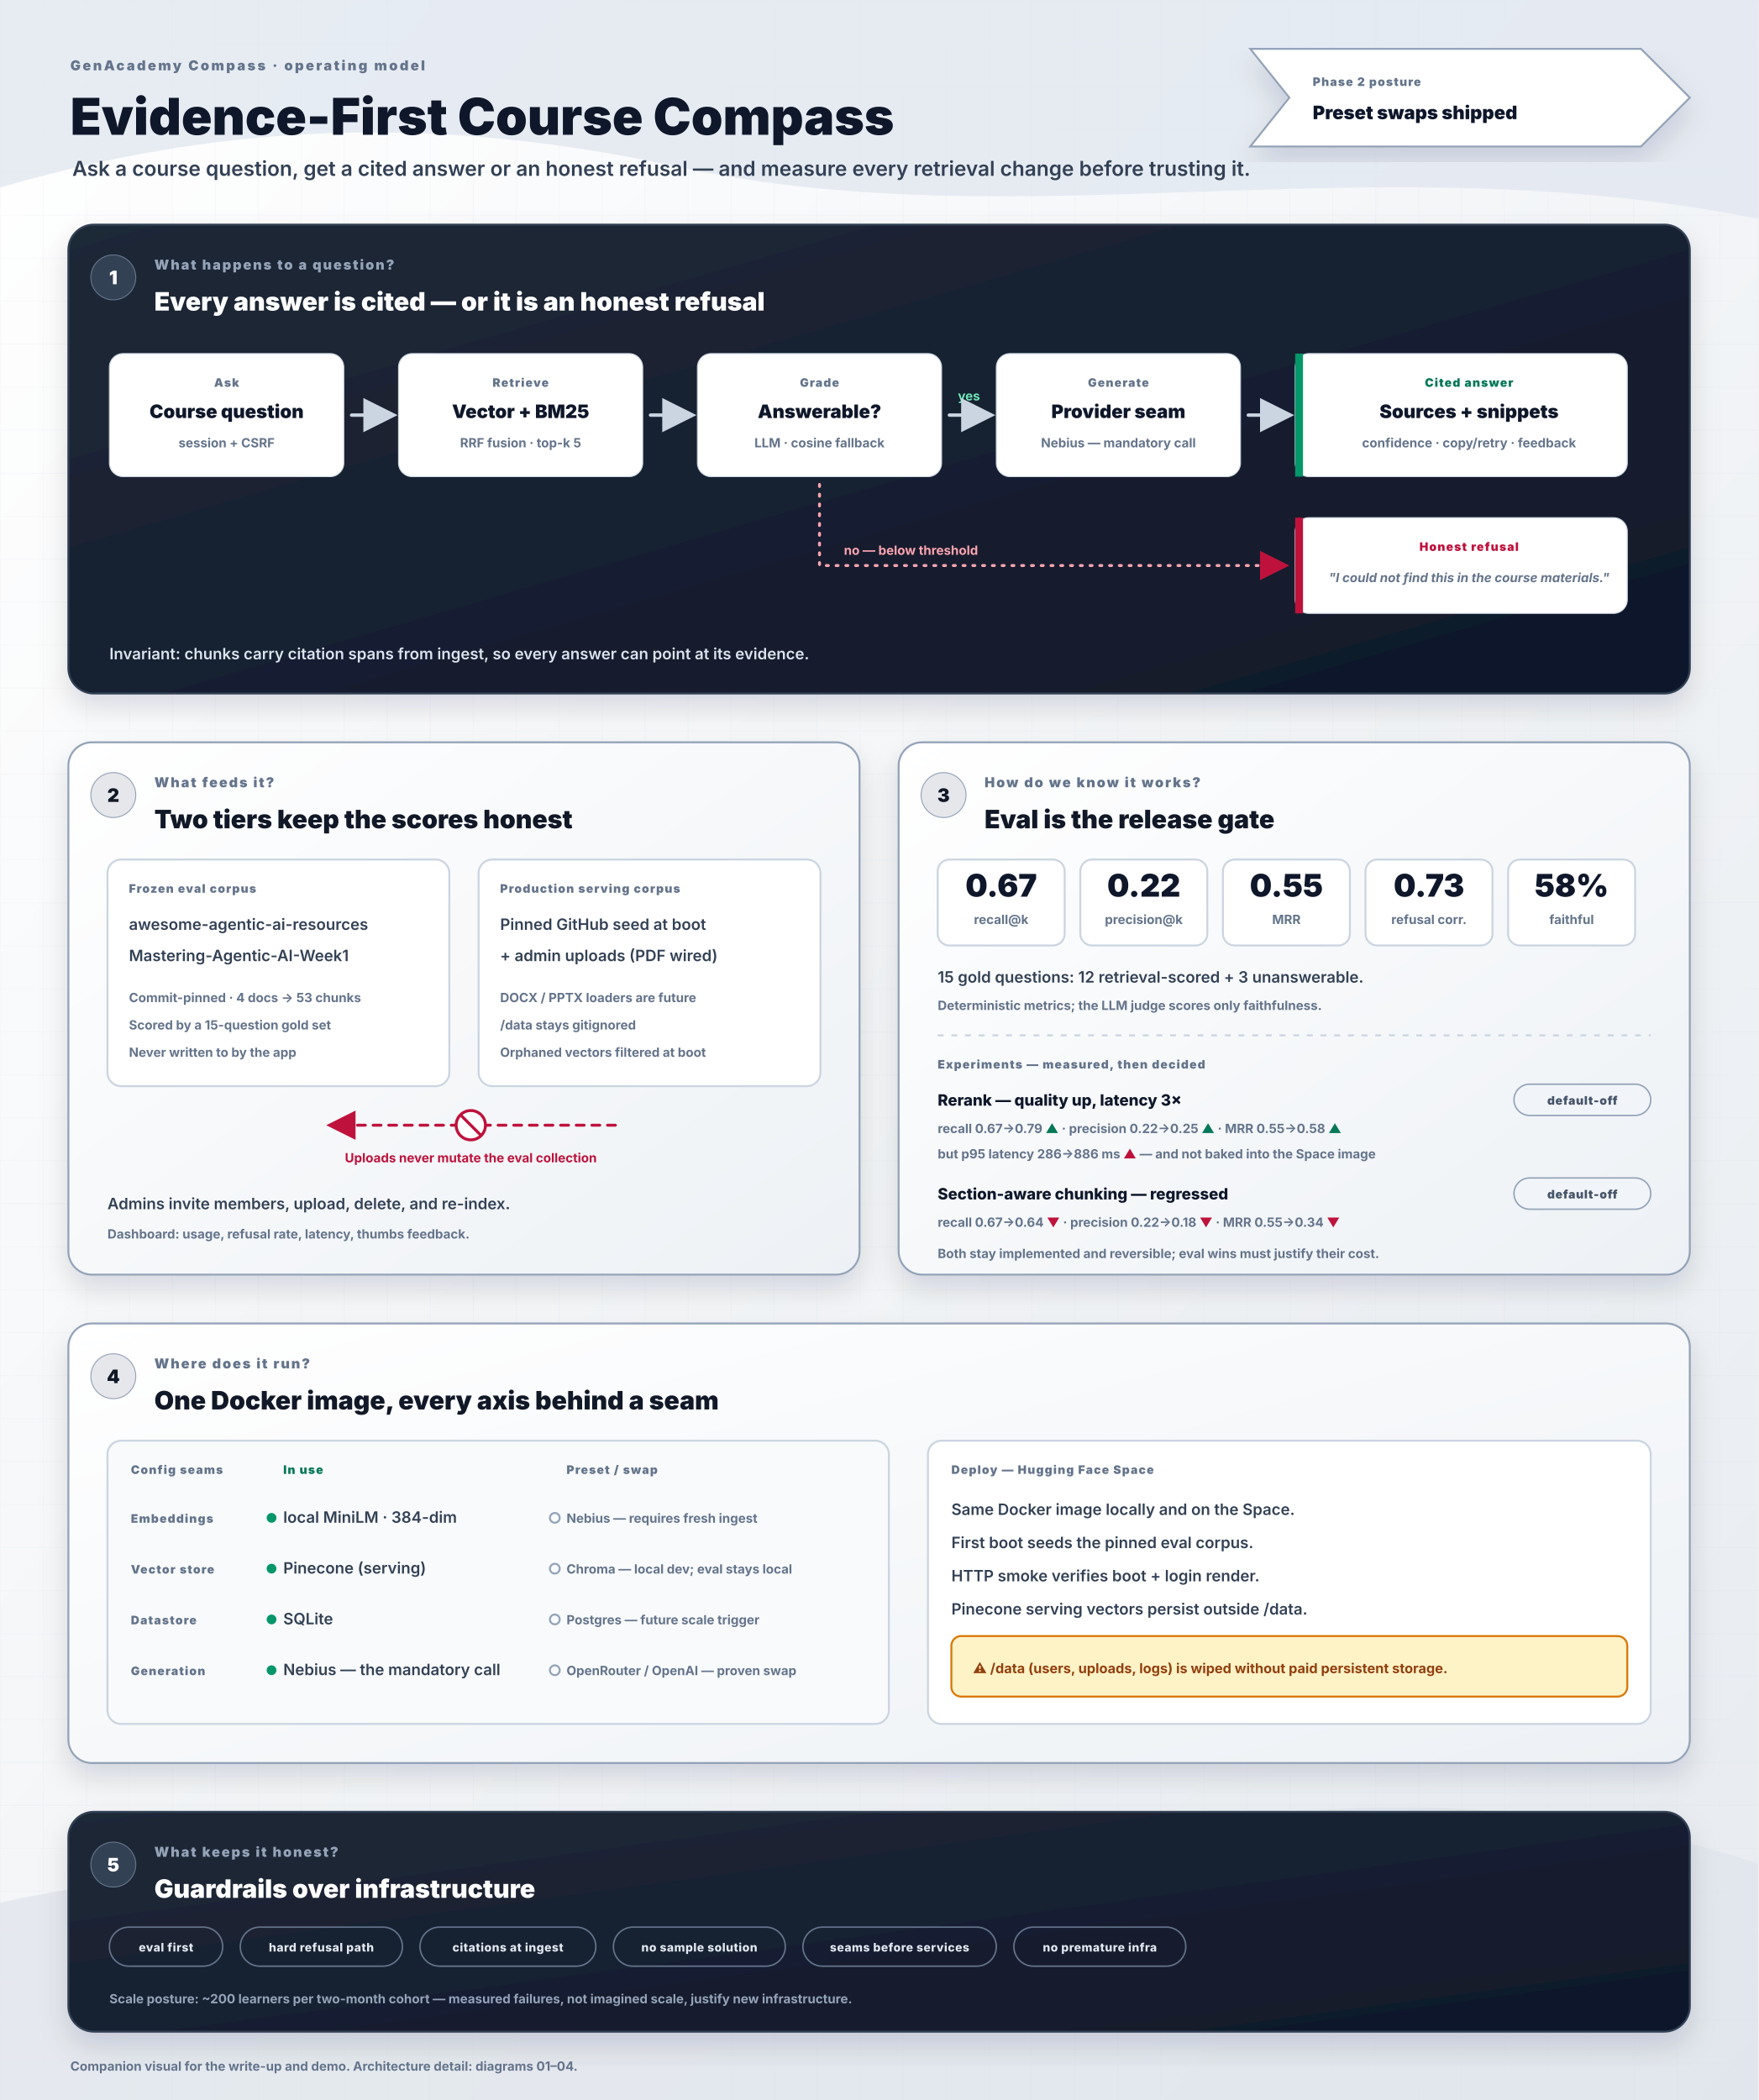
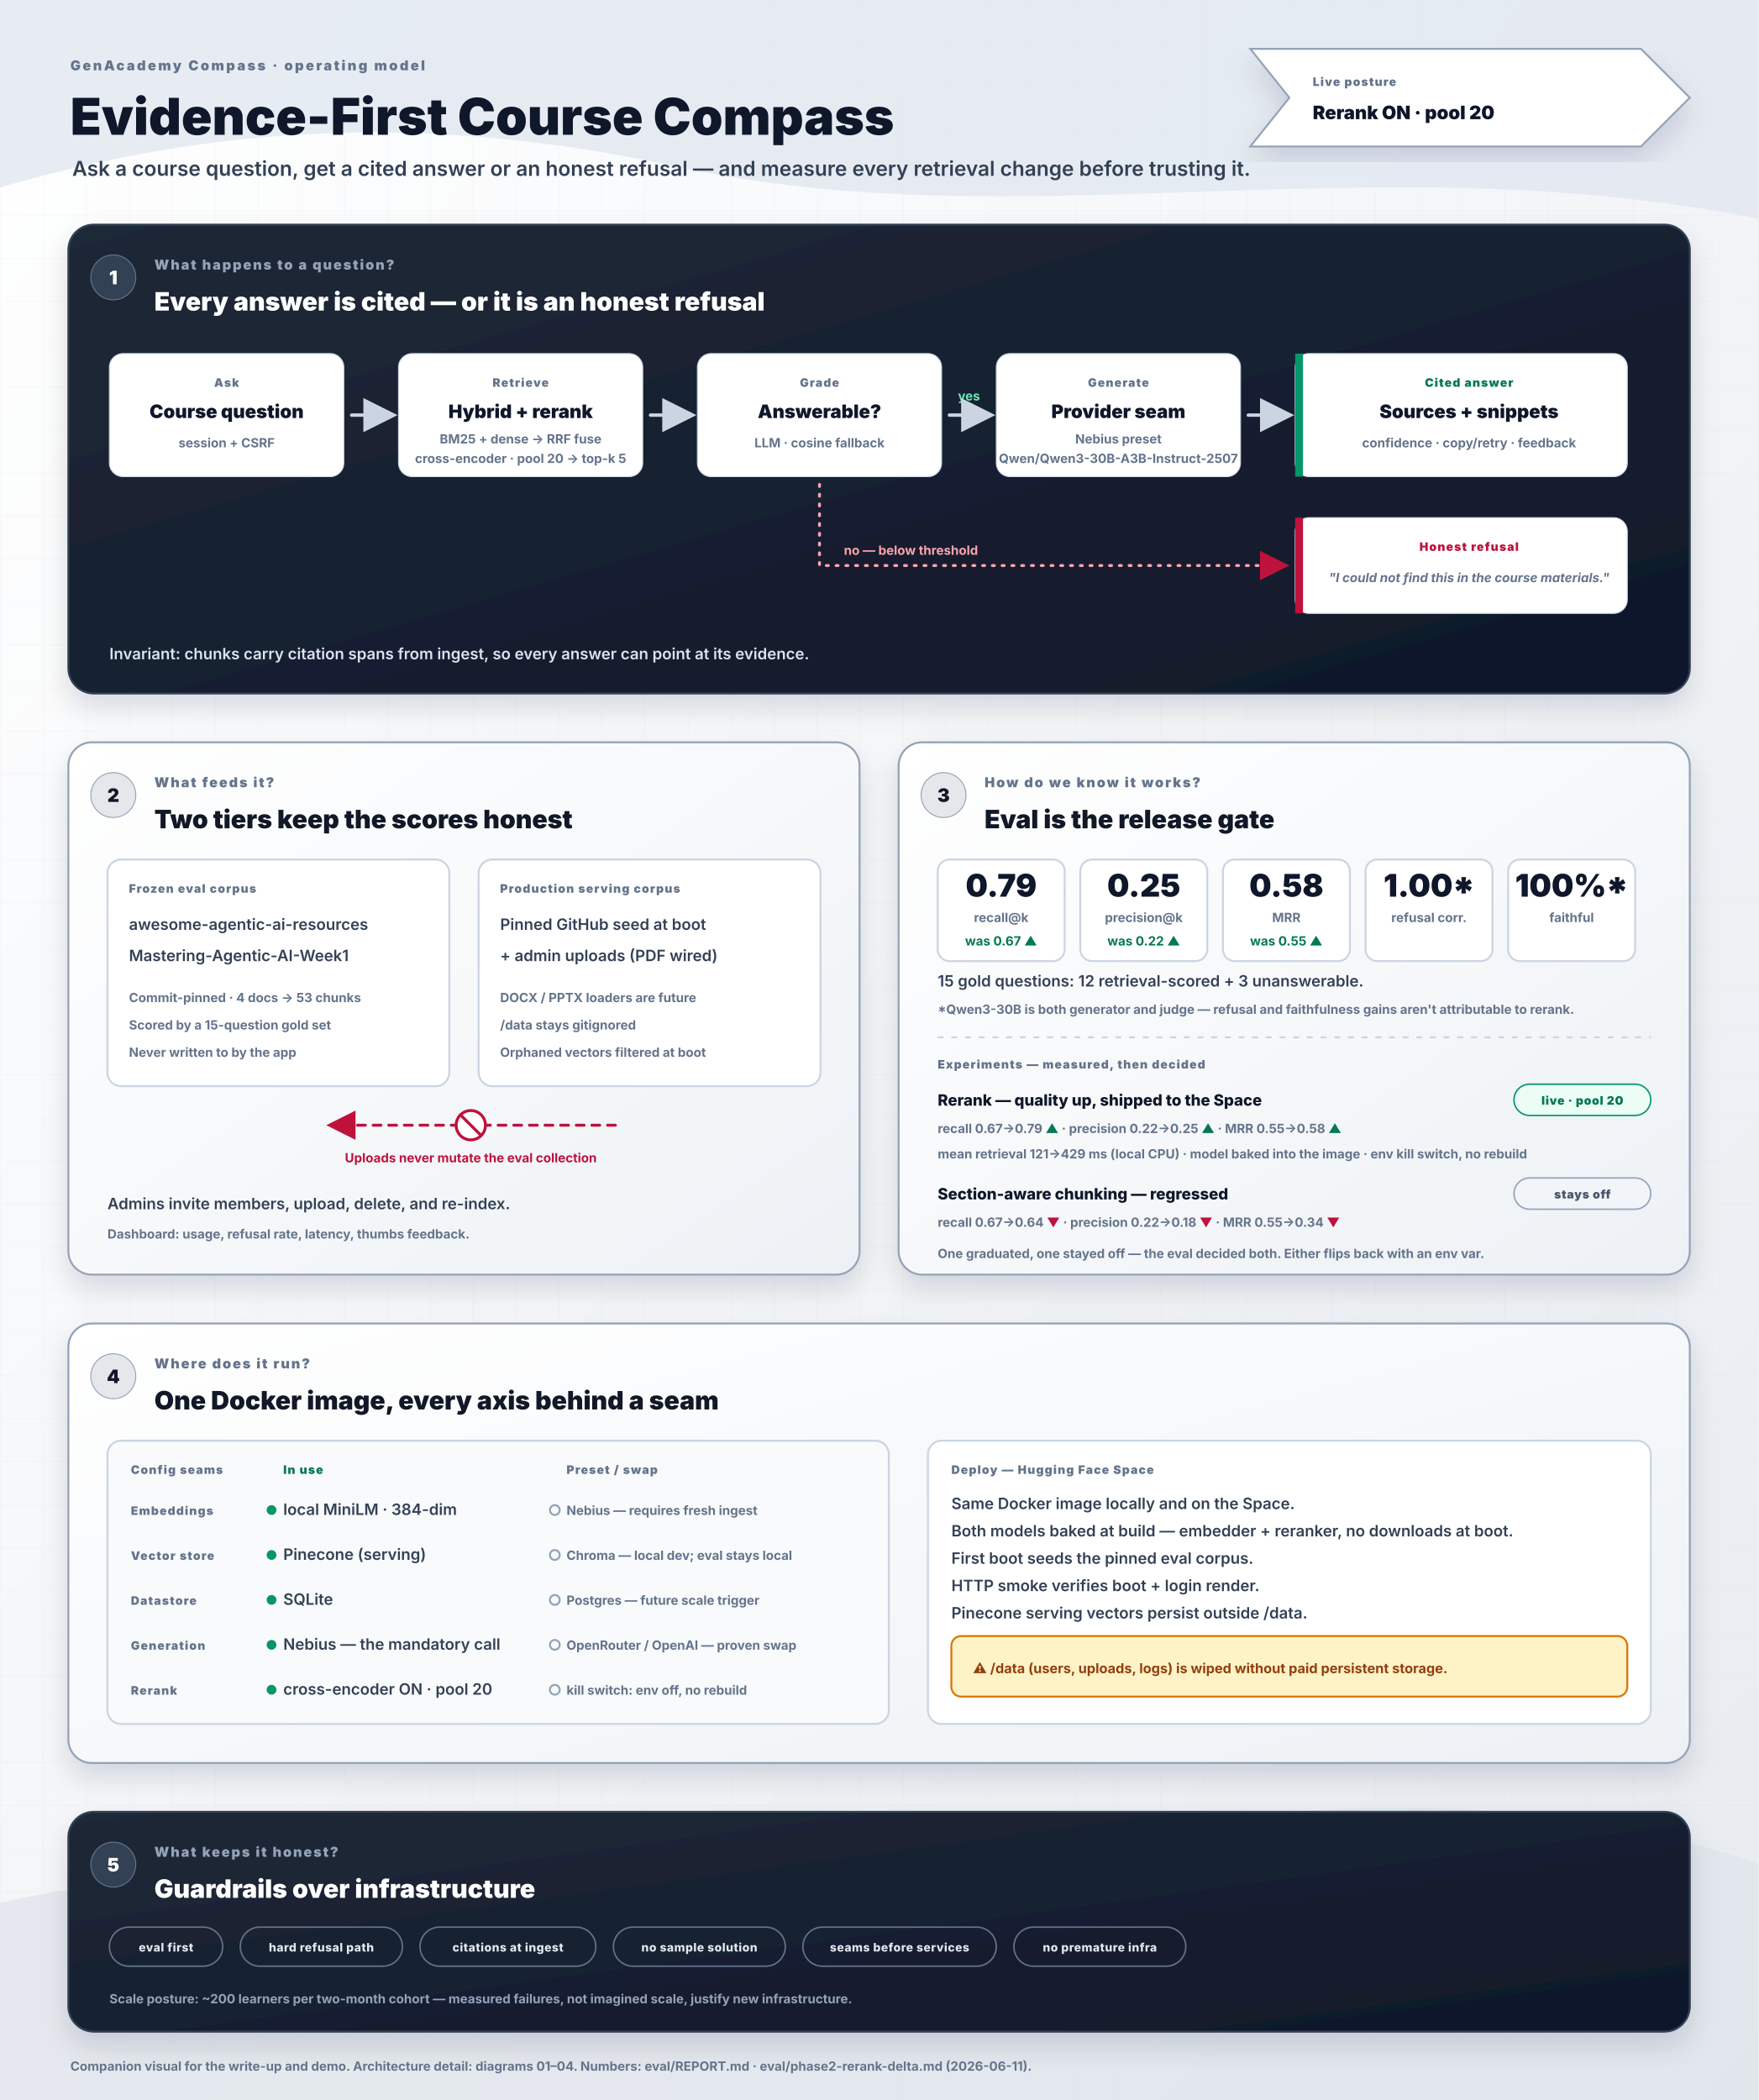
<svg xmlns="http://www.w3.org/2000/svg" width="1800" height="2150" viewBox="0 0 1800 2150" role="img" aria-labelledby="title desc">
  <defs>
    <linearGradient id="page" x1="0" y1="0" x2="1" y2="1">
      <stop offset="0" stop-color="#ffffff" />
      <stop offset="0.46" stop-color="#f4f6f8" />
      <stop offset="1" stop-color="#e7ebf0" />
    </linearGradient>
    <linearGradient id="card" x1="0" y1="0" x2="1" y2="1">
      <stop offset="0" stop-color="#ffffff" />
      <stop offset="1" stop-color="#edf1f5" />
    </linearGradient>
    <linearGradient id="cardDark" x1="0" y1="0" x2="1" y2="1">
      <stop offset="0" stop-color="#1f2937" />
      <stop offset="1" stop-color="#0f172a" />
    </linearGradient>
    <pattern id="grid" width="44" height="44" patternUnits="userSpaceOnUse">
      <path d="M 44 0 H 0 V 44" fill="none" stroke="#cbd5e1" stroke-width="1" opacity="0.23" />
    </pattern>
    <filter id="shadow" x="-10%" y="-12%" width="120%" height="128%">
      <feDropShadow dx="0" dy="14" stdDeviation="14" flood-color="#111827" flood-opacity="0.13" />
    </filter>
    <marker id="arrowLight" markerWidth="14" markerHeight="14" refX="10" refY="7" orient="auto" markerUnits="strokeWidth">
      <path d="M 2 2 L 12 7 L 2 12 Z" fill="#cbd5e1" />
    </marker>
    <marker id="arrowRose" markerWidth="14" markerHeight="14" refX="10" refY="7" orient="auto" markerUnits="strokeWidth">
      <path d="M 2 2 L 12 7 L 2 12 Z" fill="#be123c" />
    </marker>
    <style>
      .font { font-family: Inter, ui-sans-serif, system-ui, -apple-system, BlinkMacSystemFont, "Segoe UI", Arial, sans-serif; }
      .kicker { font-size: 14px; font-weight: 850; fill: #64748b; letter-spacing: 2.1px; text-transform: uppercase; }
      .title { font-size: 52px; font-weight: 920; fill: #0f172a; }
      .subtitle { font-size: 21px; font-weight: 600; fill: #334155; }
      .q { font-size: 14px; font-weight: 850; fill: #64748b; letter-spacing: 1.6px; text-transform: uppercase; }
      .qDark { font-size: 14px; font-weight: 850; fill: #94a3b8; letter-spacing: 1.6px; text-transform: uppercase; }
      .headline { font-size: 26px; font-weight: 880; fill: #111827; }
      .headlineDark { font-size: 26px; font-weight: 880; fill: #ffffff; }
      .body { font-size: 16px; font-weight: 560; fill: #334155; }
      .bodyStrong { font-size: 16px; font-weight: 800; fill: #0f172a; }
      .bodyDark { font-size: 16px; font-weight: 560; fill: #dbe4ee; }
      .small { font-size: 13px; font-weight: 700; fill: #64748b; }
      .smallDark { font-size: 13px; font-weight: 700; fill: #94a3b8; }
      .label { font-size: 12px; font-weight: 850; fill: #64748b; letter-spacing: 1px; text-transform: uppercase; }
      .num { font-size: 19px; font-weight: 900; fill: #111827; }
      .numDark { font-size: 19px; font-weight: 900; fill: #ffffff; }
      .metric { font-size: 32px; font-weight: 930; fill: #0f172a; }
      .metricSmall { font-size: 19px; font-weight: 880; fill: #0f172a; }
      .chipDark { font-size: 12px; font-weight: 800; fill: #e2e8f0; letter-spacing: 0.4px; }
      .pill { font-size: 12px; font-weight: 850; fill: #475569; letter-spacing: 0.6px; text-transform: uppercase; }
      .card { fill: url(#card); stroke: #94a3b8; stroke-width: 2; filter: url(#shadow); }
      .plain { fill: #ffffff; stroke: #cbd5e1; stroke-width: 2; }
      .lane { fill: #f8fafc; stroke: #cbd5e1; stroke-width: 2; }
      .dark { fill: url(#cardDark); stroke: #334155; stroke-width: 2; filter: url(#shadow); }
      .line { fill: none; stroke: #cbd5e1; stroke-width: 3.5; stroke-linecap: round; stroke-linejoin: round; marker-end: url(#arrowLight); }
      .branch { fill: none; stroke: #fda4af; stroke-width: 3; stroke-dasharray: 2 8; stroke-linecap: round; marker-end: url(#arrowRose); }
      .blocked { fill: none; stroke: #be123c; stroke-width: 3; stroke-dasharray: 8 8; stroke-linecap: round; marker-end: url(#arrowRose); }
      .up { fill: #047857; }
      .down { fill: #be123c; }
    </style>
  </defs>
  <rect width="1800" height="2150" fill="url(#page)" />
  <rect width="1800" height="2150" fill="url(#grid)" opacity="0.8" />
  <path d="M 0 0 H 1800 V 224 C 1400 144 1048 248 690 170 C 430 114 214 130 0 192 Z" fill="#e2e8f0" opacity="0.82" />
  <path d="M 0 1948 C 356 1868 700 1978 1010 1906 C 1294 1840 1548 1824 1800 1908 V 2150 H 0 Z" fill="#dfe5ec" opacity="0.72" />
  <g class="font">
    <text x="72" y="72" class="kicker">GenAcademy Compass · operating model</text>
    <text x="72" y="138" class="title">Evidence-First Course Compass</text>
    <text x="74" y="180" class="subtitle">Ask a course question, get a cited answer or an honest refusal — and measure every retrieval change before trusting it.</text>
  </g>
  <g class="font" transform="translate(1280 50)" filter="url(#shadow)">
    <path d="M 0 0 H 400 L 450 50 L 400 100 H 0 L 40 50 Z" fill="#ffffff" stroke="#94a3b8" stroke-width="2" />
-     <text x="64" y="38" class="label">Phase 2 posture</text>
-     <text x="64" y="72" class="metricSmall">Preset swaps shipped</text>
+     <text x="64" y="38" class="label">Live posture</text>
+     <text x="64" y="72" class="metricSmall">Rerank ON · pool 20</text>
  </g>
  <g class="font" transform="translate(70 230)">
    <rect class="dark" width="1660" height="480" rx="26" />
    <circle cx="46" cy="54" r="23" fill="#334155" stroke="#64748b" />
    <text x="46" y="61" text-anchor="middle" class="numDark">1</text>
    <text x="88" y="46" class="qDark">What happens to a question?</text>
    <text x="88" y="88" class="headlineDark">Every answer is cited — or it is an honest refusal</text>
    <g transform="translate(42 132)">
      <rect x="0" y="0" width="240" height="126" rx="14" fill="#ffffff" stroke="#cbd5e1" />
      <text x="120" y="34" text-anchor="middle" class="label">Ask</text>
      <text x="120" y="66" text-anchor="middle" class="metricSmall">Course question</text>
      <text x="120" y="96" text-anchor="middle" class="small">session + CSRF</text>
      <path class="line" d="M 248 63 H 288" />
      <rect x="296" y="0" width="250" height="126" rx="14" fill="#ffffff" stroke="#cbd5e1" />
      <text x="421" y="34" text-anchor="middle" class="label">Retrieve</text>
-       <text x="421" y="66" text-anchor="middle" class="metricSmall">Vector + BM25</text>
-       <text x="421" y="96" text-anchor="middle" class="small">RRF fusion · top-k 5</text>
+       <text x="421" y="66" text-anchor="middle" class="metricSmall">Hybrid + rerank</text>
+       <text x="421" y="92" text-anchor="middle" class="small">BM25 + dense → RRF fuse</text>
+       <text x="421" y="112" text-anchor="middle" class="small">cross-encoder · pool 20 → top-k 5</text>
      <path class="line" d="M 554 63 H 594" />
      <rect x="602" y="0" width="250" height="126" rx="14" fill="#ffffff" stroke="#cbd5e1" />
      <text x="727" y="34" text-anchor="middle" class="label">Grade</text>
      <text x="727" y="66" text-anchor="middle" class="metricSmall">Answerable?</text>
      <text x="727" y="96" text-anchor="middle" class="small">LLM · cosine fallback</text>
      <text x="880" y="48" text-anchor="middle" class="smallDark" style="fill:#6ee7b7">yes</text>
      <path class="line" d="M 860 63 H 900" />
      <rect x="908" y="0" width="250" height="126" rx="14" fill="#ffffff" stroke="#cbd5e1" />
      <text x="1033" y="34" text-anchor="middle" class="label">Generate</text>
      <text x="1033" y="66" text-anchor="middle" class="metricSmall">Provider seam</text>
-       <text x="1033" y="96" text-anchor="middle" class="small">Nebius — mandatory call</text>
+       <text x="1033" y="92" text-anchor="middle" class="small">Nebius preset</text>
+       <text x="1033" y="112" text-anchor="middle" class="small">Qwen/Qwen3-30B-A3B-Instruct-2507</text>
      <path class="line" d="M 1166 63 H 1206" />
      <rect x="1214" y="0" width="340" height="126" rx="14" fill="#ffffff" stroke="#cbd5e1" />
      <rect x="1214" y="0" width="8" height="126" fill="#059669" />
      <text x="1392" y="34" text-anchor="middle" class="label" style="fill:#047857">Cited answer</text>
      <text x="1392" y="66" text-anchor="middle" class="metricSmall">Sources + snippets</text>
      <text x="1392" y="96" text-anchor="middle" class="small">confidence · copy/retry · feedback</text>
      <path class="branch" d="M 727 134 V 217 H 1202" />
      <text x="752" y="206" class="smallDark" style="fill:#fda4af">no — below threshold</text>
      <rect x="1214" y="168" width="340" height="98" rx="14" fill="#ffffff" stroke="#cbd5e1" />
      <rect x="1214" y="168" width="8" height="98" fill="#be123c" />
      <text x="1392" y="202" text-anchor="middle" class="label" style="fill:#be123c">Honest refusal</text>
      <text x="1392" y="234" text-anchor="middle" class="small" font-style="italic">"I could not find this in the course materials."</text>
    </g>
    <text x="42" y="445" class="bodyDark">Invariant: chunks carry citation spans from ingest, so every answer can point at its evidence.</text>
  </g>
  <g class="font" transform="translate(70 760)">
    <rect class="card" width="810" height="545" rx="24" />
    <circle cx="46" cy="54" r="23" fill="#e5e7eb" stroke="#94a3b8" />
    <text x="46" y="61" text-anchor="middle" class="num">2</text>
    <text x="88" y="46" class="q">What feeds it?</text>
    <text x="88" y="88" class="headline">Two tiers keep the scores honest</text>
    <rect x="40" y="120" width="350" height="232" rx="14" class="plain" />
    <text x="62" y="154" class="label">Frozen eval corpus</text>
    <text x="62" y="192" class="body">awesome-agentic-ai-resources</text>
    <text x="62" y="224" class="body">Mastering-Agentic-AI-Week1</text>
    <text x="62" y="266" class="small">Commit-pinned · 4 docs → 53 chunks</text>
    <text x="62" y="294" class="small">Scored by a 15-question gold set</text>
    <text x="62" y="322" class="small">Never written to by the app</text>
    <rect x="420" y="120" width="350" height="232" rx="14" class="plain" />
    <text x="442" y="154" class="label">Production serving corpus</text>
    <text x="442" y="192" class="body">Pinned GitHub seed at boot</text>
    <text x="442" y="224" class="body">+ admin uploads (PDF wired)</text>
    <text x="442" y="266" class="small">DOCX / PPTX loaders are future</text>
    <text x="442" y="294" class="small">/data stays gitignored</text>
    <text x="442" y="322" class="small">Orphaned vectors filtered at boot</text>
    <path class="blocked" d="M 560 392 H 270" />
    <circle cx="412" cy="392" r="15" fill="#ffffff" stroke="#be123c" stroke-width="3" />
    <path d="M 402 382 L 422 402" stroke="#be123c" stroke-width="3" />
    <text x="412" y="430" text-anchor="middle" class="small" style="fill:#be123c">Uploads never mutate the eval collection</text>
    <text x="40" y="478" class="body">Admins invite members, upload, delete, and re-index.</text>
    <text x="40" y="508" class="small">Dashboard: usage, refusal rate, latency, thumbs feedback.</text>
  </g>
  <g class="font" transform="translate(920 760)">
    <rect class="card" width="810" height="545" rx="24" />
    <circle cx="46" cy="54" r="23" fill="#e5e7eb" stroke="#94a3b8" />
    <text x="46" y="61" text-anchor="middle" class="num">3</text>
    <text x="88" y="46" class="q">How do we know it works?</text>
    <text x="88" y="88" class="headline">Eval is the release gate</text>
    <g transform="translate(40 120)">
-       <rect class="plain" width="130" height="88" rx="12" />
-       <text x="65" y="38" text-anchor="middle" class="metric">0.67</text>
-       <text x="65" y="66" text-anchor="middle" class="small">recall@k</text>
-       <rect class="plain" x="146" width="130" height="88" rx="12" />
-       <text x="211" y="38" text-anchor="middle" class="metric">0.22</text>
-       <text x="211" y="66" text-anchor="middle" class="small">precision@k</text>
-       <rect class="plain" x="292" width="130" height="88" rx="12" />
-       <text x="357" y="38" text-anchor="middle" class="metric">0.55</text>
-       <text x="357" y="66" text-anchor="middle" class="small">MRR</text>
-       <rect class="plain" x="438" width="130" height="88" rx="12" />
-       <text x="503" y="38" text-anchor="middle" class="metric">0.73</text>
-       <text x="503" y="66" text-anchor="middle" class="small">refusal corr.</text>
-       <rect class="plain" x="584" width="130" height="88" rx="12" />
-       <text x="649" y="38" text-anchor="middle" class="metric">58%</text>
-       <text x="649" y="66" text-anchor="middle" class="small">faithful</text>
+       <rect class="plain" width="130" height="104" rx="12" />
+       <text x="65" y="38" text-anchor="middle" class="metric">0.79</text>
+       <text x="65" y="64" text-anchor="middle" class="small">recall@k</text>
+       <text x="65" y="88" text-anchor="middle" class="small" style="fill:#047857">was 0.67 ▲</text>
+       <rect class="plain" x="146" width="130" height="104" rx="12" />
+       <text x="211" y="38" text-anchor="middle" class="metric">0.25</text>
+       <text x="211" y="64" text-anchor="middle" class="small">precision@k</text>
+       <text x="211" y="88" text-anchor="middle" class="small" style="fill:#047857">was 0.22 ▲</text>
+       <rect class="plain" x="292" width="130" height="104" rx="12" />
+       <text x="357" y="38" text-anchor="middle" class="metric">0.58</text>
+       <text x="357" y="64" text-anchor="middle" class="small">MRR</text>
+       <text x="357" y="88" text-anchor="middle" class="small" style="fill:#047857">was 0.55 ▲</text>
+       <rect class="plain" x="438" width="130" height="104" rx="12" />
+       <text x="503" y="38" text-anchor="middle" class="metric">1.00*</text>
+       <text x="503" y="64" text-anchor="middle" class="small">refusal corr.</text>
+       <rect class="plain" x="584" width="130" height="104" rx="12" />
+       <text x="649" y="38" text-anchor="middle" class="metric">100%*</text>
+       <text x="649" y="64" text-anchor="middle" class="small">faithful</text>
    </g>
-     <text x="40" y="246" class="body">15 gold questions: 12 retrieval-scored + 3 unanswerable.</text>
-     <text x="40" y="274" class="small">Deterministic metrics; the LLM judge scores only faithfulness.</text>
-     <path d="M 40 300 H 770" stroke="#cbd5e1" stroke-width="2" stroke-dasharray="6 8" />
+     <text x="40" y="250" class="body">15 gold questions: 12 retrieval-scored + 3 unanswerable.</text>
+     <text x="40" y="278" class="small">*Qwen3-30B is both generator and judge — refusal and faithfulness gains aren't attributable to rerank.</text>
+     <path d="M 40 302 H 770" stroke="#cbd5e1" stroke-width="2" stroke-dasharray="6 8" />
    <text x="40" y="334" class="label">Experiments — measured, then decided</text>
-     <text x="40" y="372" class="bodyStrong">Rerank — quality up, latency 3×</text>
-     <rect x="630" y="350" width="140" height="32" rx="16" fill="#f1f5f9" stroke="#94a3b8" stroke-width="1.5" />
-     <text x="700" y="371" text-anchor="middle" class="pill">default-off</text>
+     <text x="40" y="372" class="bodyStrong">Rerank — quality up, shipped to the Space</text>
+     <rect x="630" y="350" width="140" height="32" rx="16" fill="#ecfdf5" stroke="#059669" stroke-width="1.5" />
+     <text x="700" y="371" text-anchor="middle" class="pill" style="fill:#047857">live · pool 20</text>
    <text x="40" y="400" class="small">recall 0.67→0.79 <tspan class="up">▲</tspan> · precision 0.22→0.25 <tspan class="up">▲</tspan> · MRR 0.55→0.58 <tspan class="up">▲</tspan>
    </text>
-     <text x="40" y="426" class="small">but p95 latency 286→886 ms <tspan class="down">▲</tspan> — and not baked into the Space image</text>
+     <text x="40" y="426" class="small">mean retrieval 121→429 ms (local CPU) · model baked into the image · env kill switch, no rebuild</text>
    <text x="40" y="468" class="bodyStrong">Section-aware chunking — regressed</text>
    <rect x="630" y="446" width="140" height="32" rx="16" fill="#f1f5f9" stroke="#94a3b8" stroke-width="1.5" />
-     <text x="700" y="467" text-anchor="middle" class="pill">default-off</text>
+     <text x="700" y="467" text-anchor="middle" class="pill">stays off</text>
    <text x="40" y="496" class="small">recall 0.67→0.64 <tspan class="down">▼</tspan> · precision 0.22→0.18 <tspan class="down">▼</tspan> · MRR 0.55→0.34 <tspan class="down">▼</tspan>
    </text>
-     <text x="40" y="528" class="small">Both stay implemented and reversible; eval wins must justify their cost.</text>
+     <text x="40" y="528" class="small">One graduated, one stayed off — the eval decided both. Either flips back with an env var.</text>
  </g>
  <g class="font" transform="translate(70 1355)">
    <rect class="card" width="1660" height="450" rx="24" />
    <circle cx="46" cy="54" r="23" fill="#e5e7eb" stroke="#94a3b8" />
    <text x="46" y="61" text-anchor="middle" class="num">4</text>
    <text x="88" y="46" class="q">Where does it run?</text>
    <text x="88" y="88" class="headline">One Docker image, every axis behind a seam</text>
    <rect x="40" y="120" width="800" height="290" rx="14" class="lane" />
    <text x="64" y="154" class="label">Config seams</text>
    <text x="220" y="154" class="label" style="fill:#047857">In use</text>
    <text x="510" y="154" class="label">Preset / swap</text>
-     <text x="64" y="204" class="label">Embeddings</text>
-     <circle cx="208" cy="199" r="5" fill="#059669" />
-     <text x="220" y="204" class="body">local MiniLM · 384-dim</text>
-     <circle cx="498" cy="199" r="5" fill="none" stroke="#94a3b8" stroke-width="2" />
-     <text x="510" y="204" class="small">Nebius — requires fresh ingest</text>
-     <text x="64" y="256" class="label">Vector store</text>
-     <circle cx="208" cy="251" r="5" fill="#059669" />
-     <text x="220" y="256" class="body">Pinecone (serving)</text>
-     <circle cx="498" cy="251" r="5" fill="none" stroke="#94a3b8" stroke-width="2" />
-     <text x="510" y="256" class="small">Chroma — local dev; eval stays local</text>
-     <text x="64" y="308" class="label">Datastore</text>
-     <circle cx="208" cy="303" r="5" fill="#059669" />
-     <text x="220" y="308" class="body">SQLite</text>
-     <circle cx="498" cy="303" r="5" fill="none" stroke="#94a3b8" stroke-width="2" />
-     <text x="510" y="308" class="small">Postgres — future scale trigger</text>
-     <text x="64" y="360" class="label">Generation</text>
-     <circle cx="208" cy="355" r="5" fill="#059669" />
-     <text x="220" y="360" class="body">Nebius — the mandatory call</text>
-     <circle cx="498" cy="355" r="5" fill="none" stroke="#94a3b8" stroke-width="2" />
-     <text x="510" y="360" class="small">OpenRouter / OpenAI — proven swap</text>
+     <text x="64" y="196" class="label">Embeddings</text>
+     <circle cx="208" cy="191" r="5" fill="#059669" />
+     <text x="220" y="196" class="body">local MiniLM · 384-dim</text>
+     <circle cx="498" cy="191" r="5" fill="none" stroke="#94a3b8" stroke-width="2" />
+     <text x="510" y="196" class="small">Nebius — requires fresh ingest</text>
+     <text x="64" y="242" class="label">Vector store</text>
+     <circle cx="208" cy="237" r="5" fill="#059669" />
+     <text x="220" y="242" class="body">Pinecone (serving)</text>
+     <circle cx="498" cy="237" r="5" fill="none" stroke="#94a3b8" stroke-width="2" />
+     <text x="510" y="242" class="small">Chroma — local dev; eval stays local</text>
+     <text x="64" y="288" class="label">Datastore</text>
+     <circle cx="208" cy="283" r="5" fill="#059669" />
+     <text x="220" y="288" class="body">SQLite</text>
+     <circle cx="498" cy="283" r="5" fill="none" stroke="#94a3b8" stroke-width="2" />
+     <text x="510" y="288" class="small">Postgres — future scale trigger</text>
+     <text x="64" y="334" class="label">Generation</text>
+     <circle cx="208" cy="329" r="5" fill="#059669" />
+     <text x="220" y="334" class="body">Nebius — the mandatory call</text>
+     <circle cx="498" cy="329" r="5" fill="none" stroke="#94a3b8" stroke-width="2" />
+     <text x="510" y="334" class="small">OpenRouter / OpenAI — proven swap</text>
+     <text x="64" y="380" class="label">Rerank</text>
+     <circle cx="208" cy="375" r="5" fill="#059669" />
+     <text x="220" y="380" class="body">cross-encoder ON · pool 20</text>
+     <circle cx="498" cy="375" r="5" fill="none" stroke="#94a3b8" stroke-width="2" />
+     <text x="510" y="380" class="small">kill switch: env off, no rebuild</text>
    <rect x="880" y="120" width="740" height="290" rx="14" class="plain" />
    <text x="904" y="154" class="label">Deploy — Hugging Face Space</text>
-     <text x="904" y="196" class="body">Same Docker image locally and on the Space.</text>
-     <text x="904" y="230" class="body">First boot seeds the pinned eval corpus.</text>
-     <text x="904" y="264" class="body">HTTP smoke verifies boot + login render.</text>
-     <text x="904" y="298" class="body">Pinecone serving vectors persist outside /data.</text>
+     <text x="904" y="190" class="body">Same Docker image locally and on the Space.</text>
+     <text x="904" y="218" class="body">Both models baked at build — embedder + reranker, no downloads at boot.</text>
+     <text x="904" y="246" class="body">First boot seeds the pinned eval corpus.</text>
+     <text x="904" y="274" class="body">HTTP smoke verifies boot + login render.</text>
+     <text x="904" y="302" class="body">Pinecone serving vectors persist outside /data.</text>
    <rect x="904" y="320" width="692" height="62" rx="10" fill="#fef3c7" stroke="#d97706" stroke-width="2" />
    <text x="926" y="358" font-size="14" font-weight="700" fill="#92400e">⚠ /data (users, uploads, logs) is wiped without paid persistent storage.</text>
  </g>
  <g class="font" transform="translate(70 1855)">
    <rect class="dark" width="1660" height="225" rx="26" />
    <circle cx="46" cy="54" r="23" fill="#334155" stroke="#64748b" />
    <text x="46" y="61" text-anchor="middle" class="numDark">5</text>
    <text x="88" y="46" class="qDark">What keeps it honest?</text>
    <text x="88" y="88" class="headlineDark">Guardrails over infrastructure</text>
    <g transform="translate(42 118)">
      <rect width="116" height="40" rx="20" fill="none" stroke="#64748b" stroke-width="1.5" />
      <text x="58" y="25" text-anchor="middle" class="chipDark">eval first</text>
      <rect x="134" width="166" height="40" rx="20" fill="none" stroke="#64748b" stroke-width="1.5" />
      <text x="217" y="25" text-anchor="middle" class="chipDark">hard refusal path</text>
      <rect x="318" width="180" height="40" rx="20" fill="none" stroke="#64748b" stroke-width="1.5" />
      <text x="408" y="25" text-anchor="middle" class="chipDark">citations at ingest</text>
      <rect x="516" width="176" height="40" rx="20" fill="none" stroke="#64748b" stroke-width="1.5" />
      <text x="604" y="25" text-anchor="middle" class="chipDark">no sample solution</text>
      <rect x="710" width="198" height="40" rx="20" fill="none" stroke="#64748b" stroke-width="1.5" />
      <text x="809" y="25" text-anchor="middle" class="chipDark">seams before services</text>
      <rect x="926" width="176" height="40" rx="20" fill="none" stroke="#64748b" stroke-width="1.5" />
      <text x="1014" y="25" text-anchor="middle" class="chipDark">no premature infra</text>
    </g>
    <text x="42" y="196" class="smallDark">Scale posture: ~200 learners per two-month cohort — measured failures, not imagined scale, justify new infrastructure.</text>
  </g>
  <g class="font">
-     <text x="72" y="2120" class="small">Companion visual for the write-up and demo. Architecture detail: diagrams 01–04.</text>
+     <text x="72" y="2120" class="small">Companion visual for the write-up and demo. Architecture detail: diagrams 01–04. Numbers: eval/REPORT.md · eval/phase2-rerank-delta.md (2026-06-11).</text>
  </g>
</svg>
